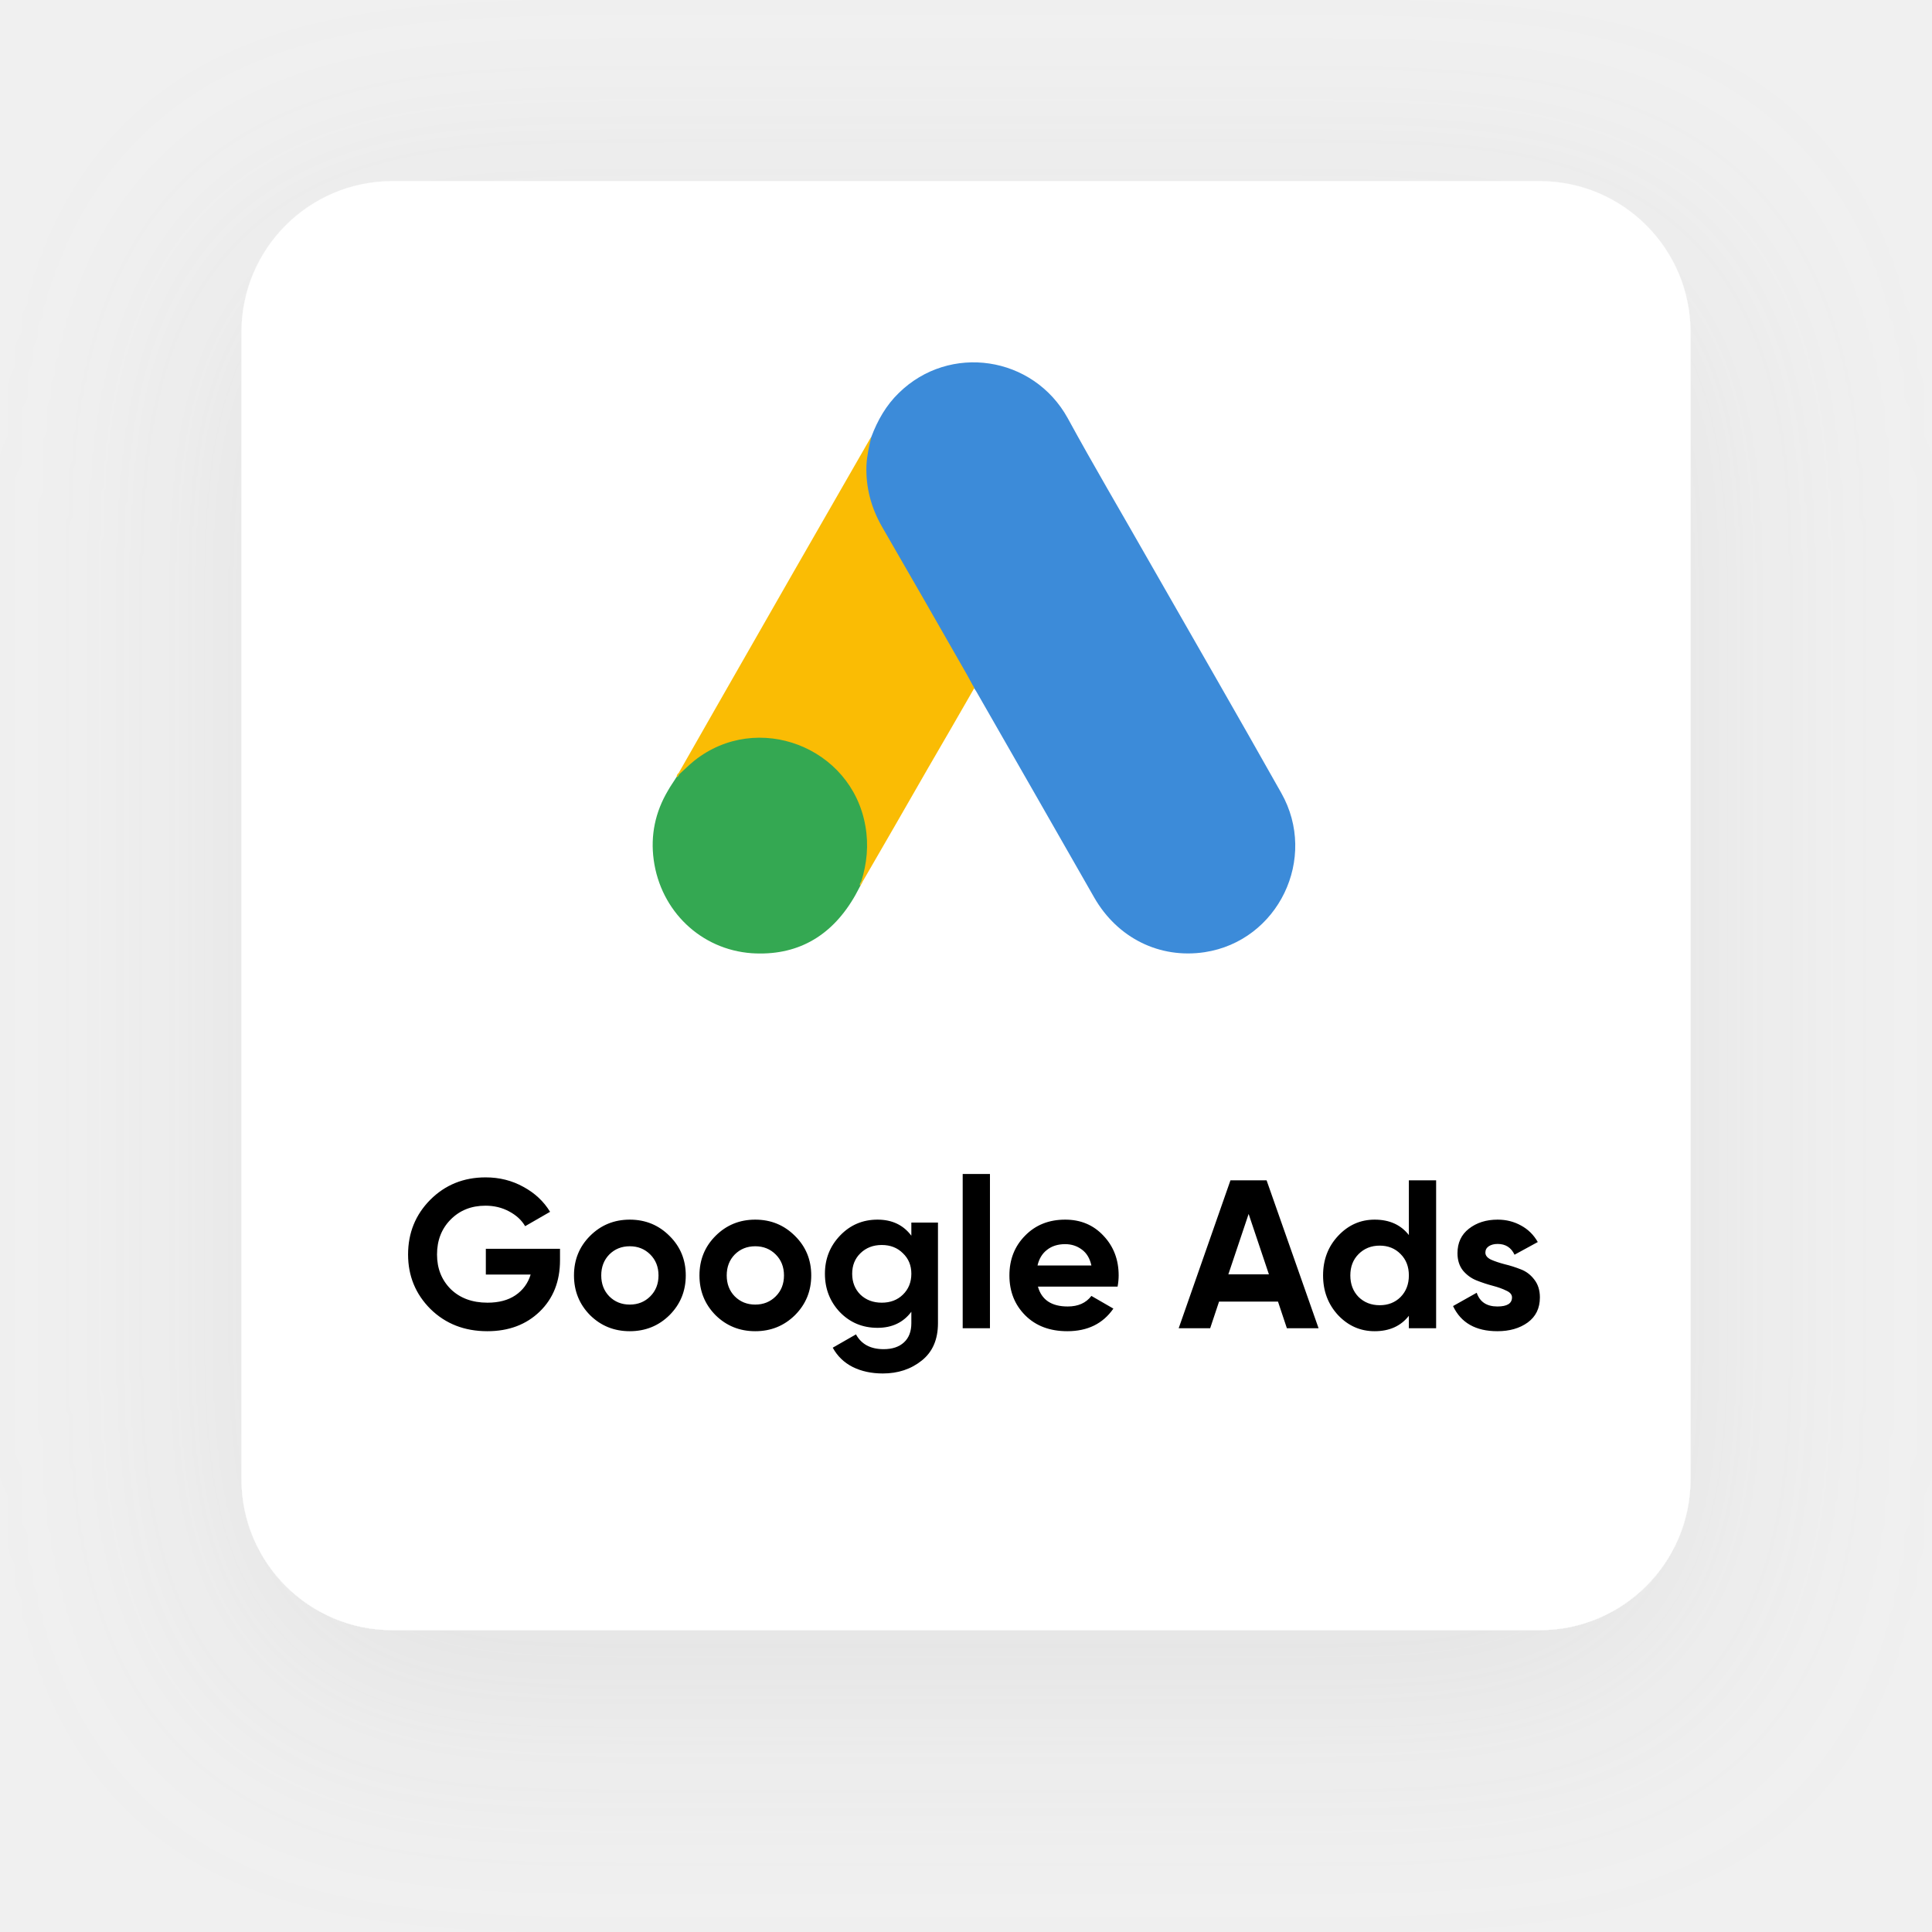
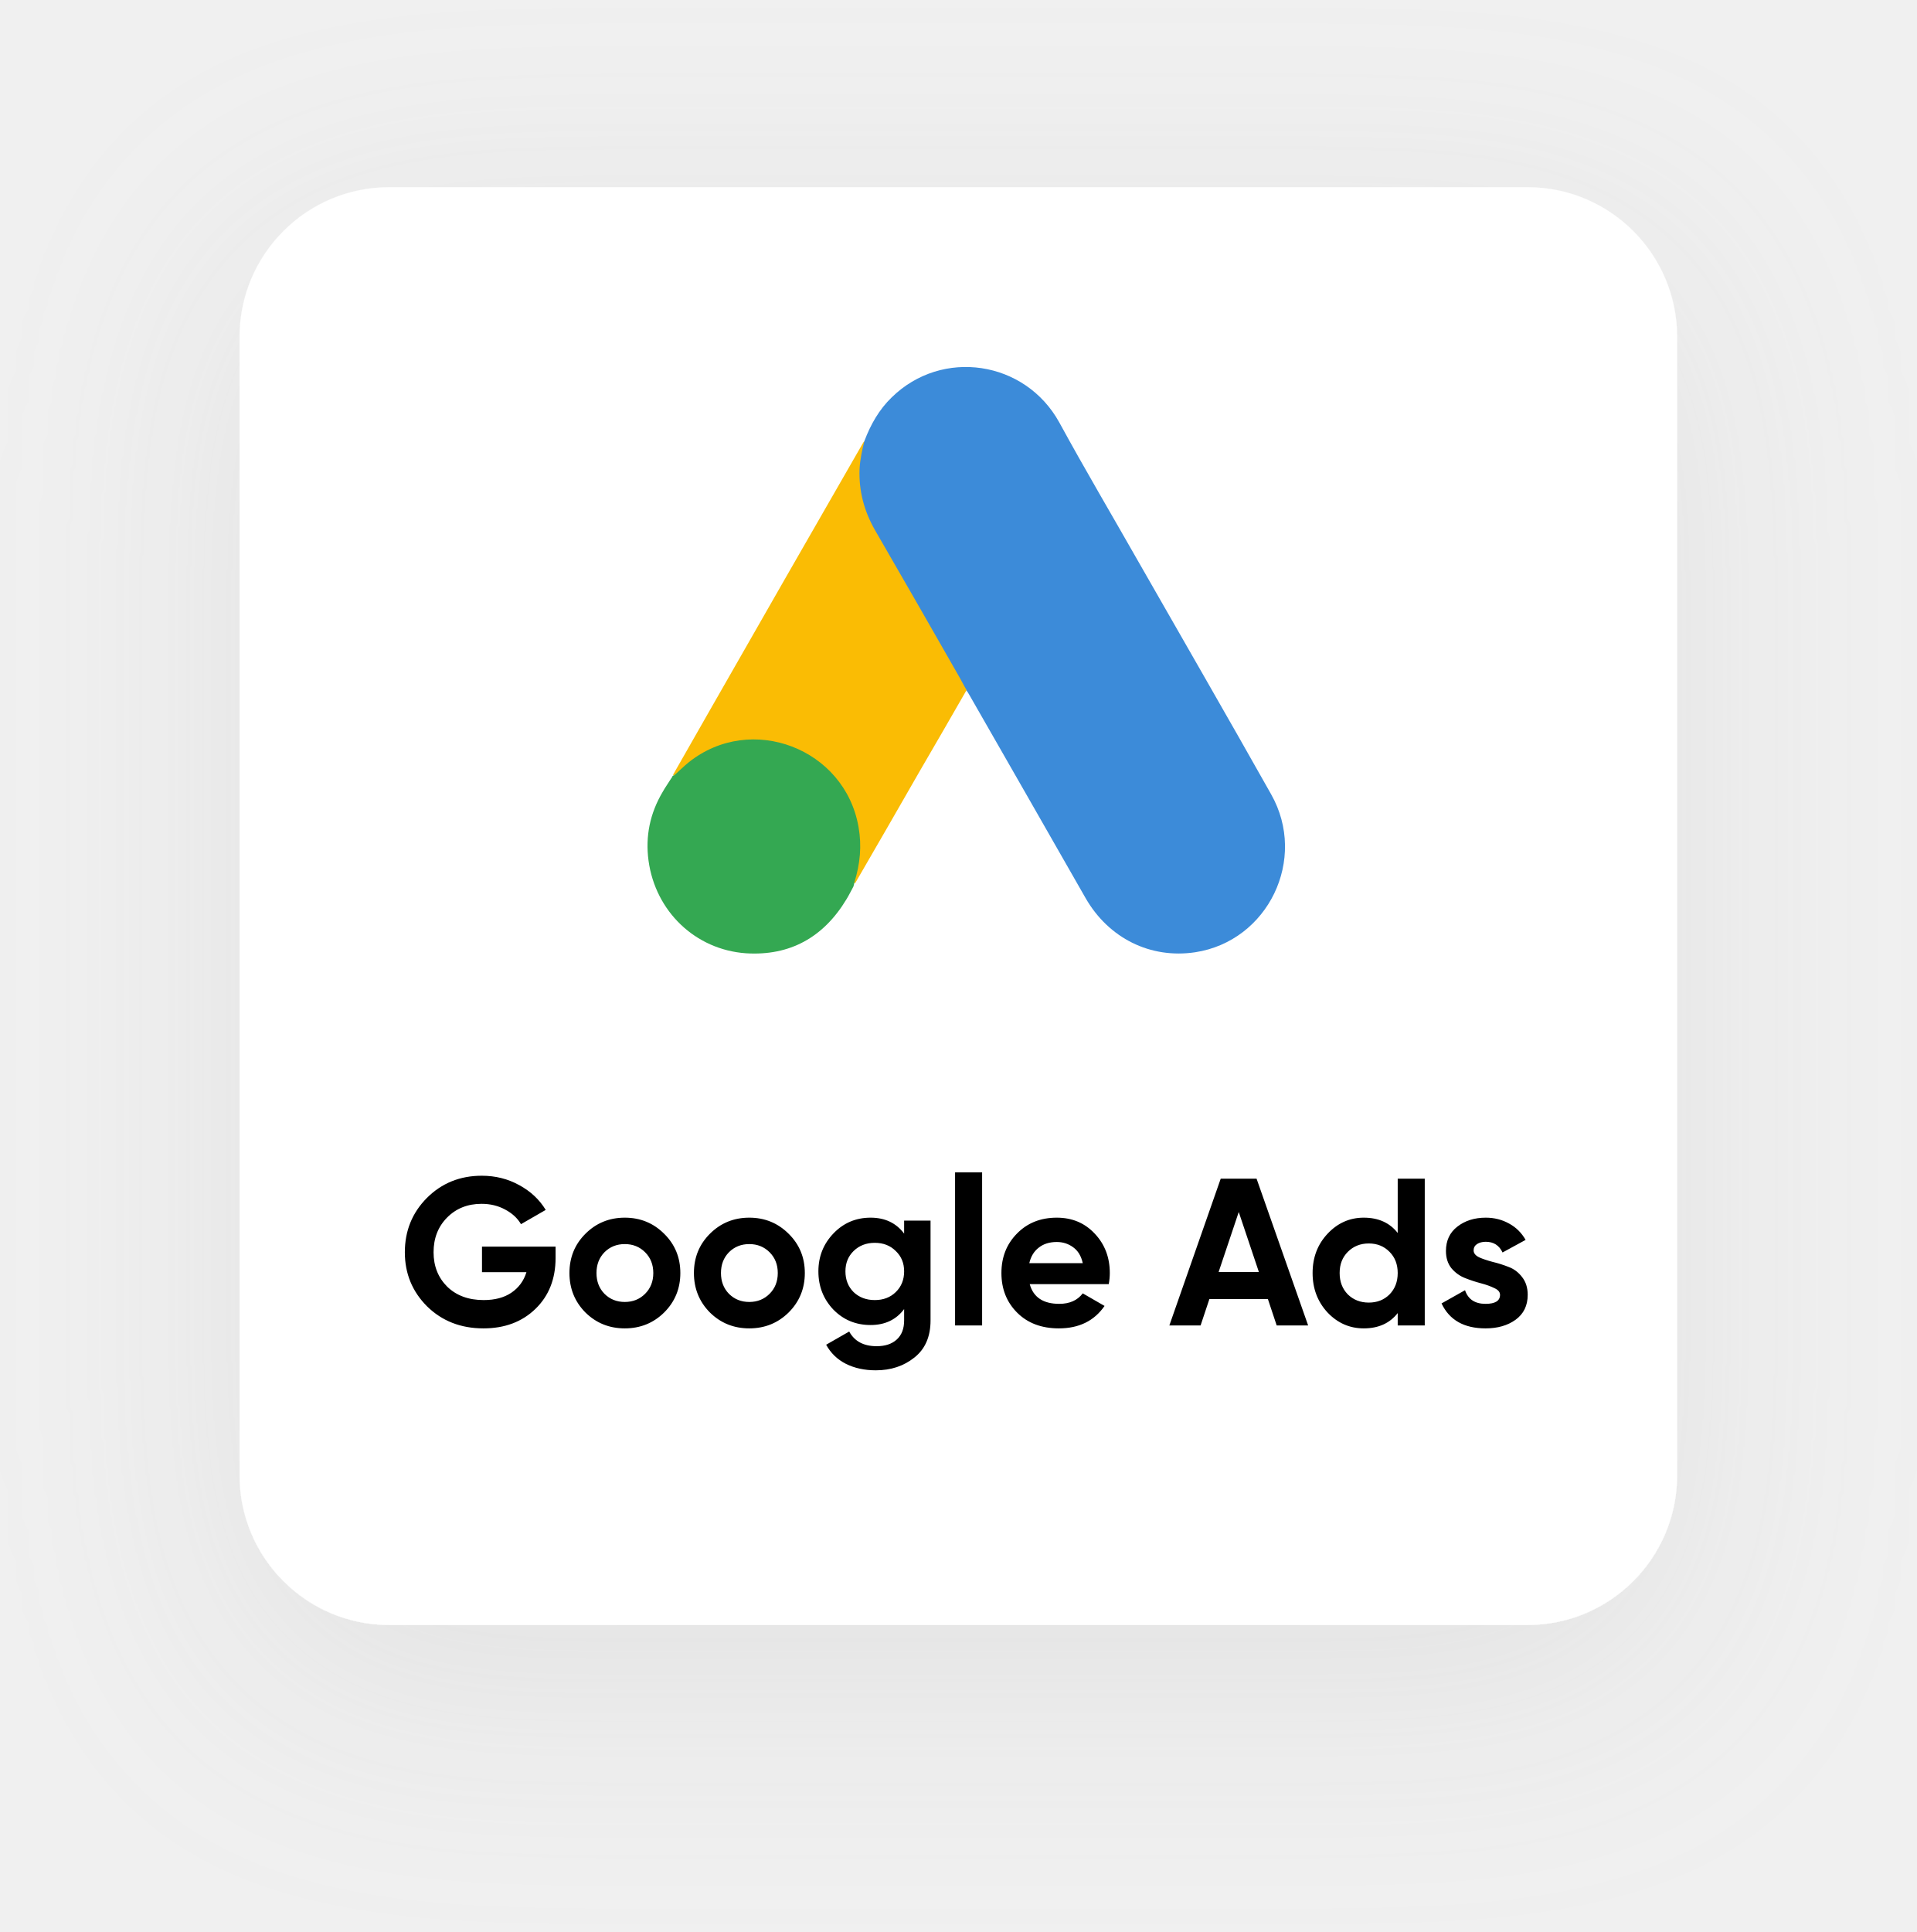
- <svg xmlns="http://www.w3.org/2000/svg" width="128" height="128" viewBox="0 0 128 128" fill="none">
-   <g filter="url(#filter0_d_461_969)">
-     <rect x="16" y="12" width="96" height="96" rx="10" fill="white" />
+ <svg xmlns="http://www.w3.org/2000/svg" width="128" height="129" viewBox="0 0 128 129" fill="none">
+   <g filter="url(#filter0_d_591_5641)">
+     <rect x="16" y="12.5" width="96" height="96" rx="10" fill="white" />
  </g>
-   <path d="M57.73 28.938C58.141 27.85 58.707 26.849 59.547 26.037C62.907 22.74 68.462 23.569 70.743 27.712C72.457 30.854 74.275 33.927 76.041 37.034C78.99 42.196 81.973 47.358 84.888 52.537C87.339 56.87 84.682 62.342 79.812 63.085C76.829 63.533 74.035 62.152 72.492 59.459C69.903 54.919 67.297 50.379 64.708 45.856C64.656 45.752 64.588 45.666 64.519 45.58C64.245 45.355 64.125 45.027 63.953 44.733C62.805 42.697 61.621 40.677 60.473 38.657C59.736 37.345 58.964 36.05 58.227 34.738C57.558 33.564 57.249 32.287 57.284 30.94C57.335 30.25 57.421 29.559 57.73 28.938Z" fill="#3C8BD9" />
-   <path d="M57.73 28.938C57.576 29.559 57.439 30.18 57.404 30.837C57.353 32.287 57.713 33.633 58.433 34.893C60.319 38.156 62.205 41.436 64.074 44.716C64.245 45.01 64.382 45.303 64.554 45.579C63.525 47.375 62.496 49.153 61.451 50.948C60.011 53.452 58.57 55.972 57.113 58.475C57.044 58.475 57.027 58.441 57.01 58.389C56.993 58.251 57.044 58.13 57.079 57.992C57.782 55.402 57.199 53.106 55.433 51.138C54.353 49.947 52.981 49.274 51.404 49.049C49.346 48.756 47.529 49.291 45.9 50.586C45.608 50.81 45.42 51.138 45.077 51.311C45.008 51.311 44.974 51.276 44.957 51.225C45.78 49.792 46.586 48.359 47.409 46.926C50.803 40.987 54.198 35.049 57.61 29.127C57.644 29.058 57.696 29.007 57.73 28.938Z" fill="#FABC04" />
-   <path d="M45.025 51.276C45.351 50.983 45.659 50.672 46.002 50.396C50.168 47.081 56.426 49.481 57.335 54.729C57.558 55.989 57.438 57.198 57.061 58.406C57.044 58.51 57.026 58.596 56.992 58.7C56.838 58.976 56.701 59.269 56.529 59.545C55.003 62.083 52.757 63.343 49.808 63.154C46.431 62.912 43.773 60.357 43.31 56.973C43.087 55.333 43.413 53.797 44.253 52.381C44.425 52.07 44.631 51.794 44.819 51.483C44.905 51.414 44.871 51.276 45.025 51.276Z" fill="#34A852" />
-   <path d="M45.023 51.276C44.955 51.345 44.955 51.466 44.835 51.483C44.818 51.362 44.886 51.293 44.955 51.207L45.023 51.276Z" fill="#FABC04" />
-   <path d="M56.993 58.7C56.925 58.579 56.993 58.493 57.062 58.406C57.079 58.423 57.113 58.458 57.13 58.475L56.993 58.7Z" fill="#E1C025" />
-   <path d="M37.102 82.736V83.492C37.102 84.892 36.654 86.026 35.758 86.894C34.862 87.762 33.705 88.196 32.286 88.196C30.774 88.196 29.519 87.706 28.52 86.726C27.531 85.737 27.036 84.533 27.036 83.114C27.036 81.686 27.526 80.477 28.506 79.488C29.496 78.499 30.718 78.004 32.174 78.004C33.089 78.004 33.924 78.214 34.68 78.634C35.436 79.045 36.024 79.595 36.444 80.286L34.792 81.238C34.559 80.837 34.204 80.51 33.728 80.258C33.262 80.006 32.739 79.88 32.16 79.88C31.227 79.88 30.457 80.188 29.85 80.804C29.253 81.411 28.954 82.181 28.954 83.114C28.954 84.038 29.258 84.803 29.864 85.41C30.48 86.007 31.292 86.306 32.3 86.306C33.047 86.306 33.663 86.143 34.148 85.816C34.643 85.48 34.979 85.023 35.156 84.444H32.188V82.736H37.102ZM44.356 87.132C43.638 87.841 42.76 88.196 41.724 88.196C40.688 88.196 39.811 87.841 39.092 87.132C38.383 86.413 38.028 85.536 38.028 84.5C38.028 83.464 38.383 82.591 39.092 81.882C39.811 81.163 40.688 80.804 41.724 80.804C42.76 80.804 43.638 81.163 44.356 81.882C45.075 82.591 45.434 83.464 45.434 84.5C45.434 85.536 45.075 86.413 44.356 87.132ZM40.366 85.886C40.73 86.25 41.183 86.432 41.724 86.432C42.266 86.432 42.718 86.25 43.082 85.886C43.446 85.522 43.628 85.06 43.628 84.5C43.628 83.94 43.446 83.478 43.082 83.114C42.718 82.75 42.266 82.568 41.724 82.568C41.183 82.568 40.73 82.75 40.366 83.114C40.012 83.478 39.834 83.94 39.834 84.5C39.834 85.06 40.012 85.522 40.366 85.886ZM52.669 87.132C51.95 87.841 51.073 88.196 50.037 88.196C49.001 88.196 48.124 87.841 47.405 87.132C46.696 86.413 46.341 85.536 46.341 84.5C46.341 83.464 46.696 82.591 47.405 81.882C48.124 81.163 49.001 80.804 50.037 80.804C51.073 80.804 51.95 81.163 52.669 81.882C53.388 82.591 53.747 83.464 53.747 84.5C53.747 85.536 53.388 86.413 52.669 87.132ZM48.679 85.886C49.043 86.25 49.496 86.432 50.037 86.432C50.578 86.432 51.031 86.25 51.395 85.886C51.759 85.522 51.941 85.06 51.941 84.5C51.941 83.94 51.759 83.478 51.395 83.114C51.031 82.75 50.578 82.568 50.037 82.568C49.496 82.568 49.043 82.75 48.679 83.114C48.324 83.478 48.147 83.94 48.147 84.5C48.147 85.06 48.324 85.522 48.679 85.886ZM60.379 81H62.143V87.664C62.143 88.747 61.784 89.573 61.065 90.142C60.356 90.711 59.497 90.996 58.489 90.996C57.733 90.996 57.066 90.851 56.487 90.562C55.918 90.273 55.479 89.848 55.171 89.288L56.711 88.406C57.066 89.059 57.677 89.386 58.545 89.386C59.115 89.386 59.563 89.237 59.889 88.938C60.216 88.639 60.379 88.215 60.379 87.664V86.908C59.847 87.617 59.101 87.972 58.139 87.972C57.15 87.972 56.319 87.627 55.647 86.936C54.985 86.236 54.653 85.387 54.653 84.388C54.653 83.399 54.989 82.554 55.661 81.854C56.333 81.154 57.159 80.804 58.139 80.804C59.101 80.804 59.847 81.159 60.379 81.868V81ZM57.005 85.774C57.379 86.129 57.85 86.306 58.419 86.306C58.989 86.306 59.455 86.129 59.819 85.774C60.193 85.41 60.379 84.948 60.379 84.388C60.379 83.837 60.193 83.385 59.819 83.03C59.455 82.666 58.989 82.484 58.419 82.484C57.85 82.484 57.379 82.666 57.005 83.03C56.641 83.385 56.459 83.837 56.459 84.388C56.459 84.948 56.641 85.41 57.005 85.774ZM63.781 88V77.78H65.587V88H63.781ZM68.766 85.242C69.009 86.119 69.667 86.558 70.74 86.558C71.431 86.558 71.953 86.325 72.308 85.858L73.764 86.698C73.073 87.697 72.056 88.196 70.712 88.196C69.555 88.196 68.626 87.846 67.926 87.146C67.226 86.446 66.876 85.564 66.876 84.5C66.876 83.445 67.221 82.568 67.912 81.868C68.603 81.159 69.489 80.804 70.572 80.804C71.599 80.804 72.443 81.159 73.106 81.868C73.778 82.577 74.114 83.455 74.114 84.5C74.114 84.733 74.091 84.981 74.044 85.242H68.766ZM68.738 83.842H72.308C72.205 83.366 71.991 83.011 71.664 82.778C71.347 82.545 70.983 82.428 70.572 82.428C70.087 82.428 69.685 82.554 69.368 82.806C69.051 83.049 68.841 83.394 68.738 83.842ZM85.259 88L84.671 86.236H80.765L80.177 88H78.091L81.521 78.2H83.915L87.359 88H85.259ZM81.381 84.43H84.069L82.725 80.426L81.381 84.43ZM93.341 78.2H95.147V88H93.341V87.174C92.809 87.855 92.053 88.196 91.073 88.196C90.13 88.196 89.323 87.841 88.651 87.132C87.988 86.413 87.657 85.536 87.657 84.5C87.657 83.464 87.988 82.591 88.651 81.882C89.323 81.163 90.13 80.804 91.073 80.804C92.053 80.804 92.809 81.145 93.341 81.826V78.2ZM90.009 85.928C90.382 86.292 90.849 86.474 91.409 86.474C91.969 86.474 92.431 86.292 92.795 85.928C93.159 85.555 93.341 85.079 93.341 84.5C93.341 83.921 93.159 83.45 92.795 83.086C92.431 82.713 91.969 82.526 91.409 82.526C90.849 82.526 90.382 82.713 90.009 83.086C89.645 83.45 89.463 83.921 89.463 84.5C89.463 85.079 89.645 85.555 90.009 85.928ZM98.41 82.988C98.41 83.175 98.531 83.329 98.774 83.45C99.026 83.562 99.329 83.665 99.684 83.758C100.039 83.842 100.393 83.954 100.748 84.094C101.103 84.225 101.401 84.449 101.644 84.766C101.896 85.083 102.022 85.48 102.022 85.956C102.022 86.675 101.751 87.23 101.21 87.622C100.678 88.005 100.011 88.196 99.208 88.196C97.771 88.196 96.791 87.641 96.268 86.53L97.836 85.648C98.041 86.255 98.499 86.558 99.208 86.558C99.852 86.558 100.174 86.357 100.174 85.956C100.174 85.769 100.048 85.62 99.796 85.508C99.553 85.387 99.255 85.279 98.9 85.186C98.545 85.093 98.191 84.976 97.836 84.836C97.481 84.696 97.178 84.477 96.926 84.178C96.683 83.87 96.562 83.487 96.562 83.03C96.562 82.339 96.814 81.798 97.318 81.406C97.831 81.005 98.466 80.804 99.222 80.804C99.791 80.804 100.309 80.935 100.776 81.196C101.243 81.448 101.611 81.812 101.882 82.288L100.342 83.128C100.118 82.652 99.745 82.414 99.222 82.414C98.989 82.414 98.793 82.465 98.634 82.568C98.485 82.671 98.41 82.811 98.41 82.988Z" fill="black" />
+   <path d="M57.73 29.436C58.141 28.348 58.707 27.347 59.547 26.535C62.907 23.238 68.462 24.067 70.743 28.21C72.457 31.352 74.275 34.425 76.041 37.532C78.99 42.694 81.973 47.856 84.888 53.035C87.339 57.368 84.682 62.84 79.812 63.583C76.829 64.031 74.035 62.65 72.492 59.957C69.903 55.417 67.297 50.877 64.708 46.354C64.656 46.25 64.588 46.164 64.519 46.078C64.245 45.853 64.125 45.525 63.953 45.232C62.805 43.194 61.621 41.175 60.473 39.155C59.736 37.843 58.964 36.548 58.227 35.236C57.558 34.062 57.249 32.785 57.284 31.438C57.335 30.748 57.421 30.057 57.73 29.436Z" fill="#3C8BD9" />
+   <path d="M57.726 29.434C57.572 30.055 57.435 30.677 57.401 31.333C57.349 32.783 57.709 34.129 58.429 35.389C60.315 38.652 62.201 41.932 64.07 45.212C64.241 45.506 64.379 45.799 64.55 46.075C63.521 47.871 62.493 49.649 61.447 51.444C60.007 53.948 58.566 56.468 57.109 58.971C57.04 58.971 57.023 58.937 57.006 58.885C56.989 58.747 57.04 58.626 57.075 58.488C57.778 55.898 57.195 53.602 55.429 51.634C54.349 50.443 52.977 49.77 51.4 49.545C49.342 49.252 47.525 49.787 45.896 51.082C45.605 51.306 45.416 51.634 45.073 51.807C45.005 51.807 44.97 51.773 44.953 51.721C45.776 50.288 46.582 48.855 47.405 47.422C50.8 41.483 54.194 35.545 57.606 29.623C57.641 29.554 57.692 29.503 57.726 29.434Z" fill="#FABC04" />
+   <path d="M45.025 51.772C45.351 51.479 45.659 51.168 46.002 50.892C50.168 47.577 56.426 49.977 57.335 55.225C57.558 56.485 57.438 57.694 57.061 58.902C57.044 59.006 57.026 59.092 56.992 59.196C56.838 59.472 56.701 59.765 56.529 60.042C55.003 62.579 52.757 63.84 49.808 63.65C46.431 63.408 43.773 60.853 43.31 57.469C43.087 55.829 43.413 54.293 44.253 52.877C44.425 52.566 44.631 52.29 44.819 51.98C44.905 51.91 44.871 51.772 45.025 51.772Z" fill="#34A852" />
+   <path d="M37.102 83.236V83.992C37.102 85.392 36.654 86.526 35.758 87.394C34.862 88.262 33.705 88.696 32.286 88.696C30.774 88.696 29.519 88.206 28.52 87.226C27.531 86.237 27.036 85.033 27.036 83.614C27.036 82.186 27.526 80.977 28.506 79.988C29.496 78.999 30.718 78.504 32.174 78.504C33.089 78.504 33.924 78.714 34.68 79.134C35.436 79.545 36.024 80.095 36.444 80.786L34.792 81.738C34.559 81.337 34.204 81.01 33.728 80.758C33.262 80.506 32.739 80.38 32.16 80.38C31.227 80.38 30.457 80.688 29.85 81.304C29.253 81.911 28.954 82.681 28.954 83.614C28.954 84.538 29.258 85.303 29.864 85.91C30.48 86.507 31.292 86.806 32.3 86.806C33.047 86.806 33.663 86.643 34.148 86.316C34.643 85.98 34.979 85.523 35.156 84.944H32.188V83.236H37.102ZM44.356 87.632C43.638 88.341 42.76 88.696 41.724 88.696C40.688 88.696 39.811 88.341 39.092 87.632C38.383 86.913 38.028 86.036 38.028 85C38.028 83.964 38.383 83.091 39.092 82.382C39.811 81.663 40.688 81.304 41.724 81.304C42.76 81.304 43.638 81.663 44.356 82.382C45.075 83.091 45.434 83.964 45.434 85C45.434 86.036 45.075 86.913 44.356 87.632ZM40.366 86.386C40.73 86.75 41.183 86.932 41.724 86.932C42.266 86.932 42.718 86.75 43.082 86.386C43.446 86.022 43.628 85.56 43.628 85C43.628 84.44 43.446 83.978 43.082 83.614C42.718 83.25 42.266 83.068 41.724 83.068C41.183 83.068 40.73 83.25 40.366 83.614C40.012 83.978 39.834 84.44 39.834 85C39.834 85.56 40.012 86.022 40.366 86.386ZM52.669 87.632C51.95 88.341 51.073 88.696 50.037 88.696C49.001 88.696 48.124 88.341 47.405 87.632C46.696 86.913 46.341 86.036 46.341 85C46.341 83.964 46.696 83.091 47.405 82.382C48.124 81.663 49.001 81.304 50.037 81.304C51.073 81.304 51.95 81.663 52.669 82.382C53.388 83.091 53.747 83.964 53.747 85C53.747 86.036 53.388 86.913 52.669 87.632ZM48.679 86.386C49.043 86.75 49.496 86.932 50.037 86.932C50.578 86.932 51.031 86.75 51.395 86.386C51.759 86.022 51.941 85.56 51.941 85C51.941 84.44 51.759 83.978 51.395 83.614C51.031 83.25 50.578 83.068 50.037 83.068C49.496 83.068 49.043 83.25 48.679 83.614C48.324 83.978 48.147 84.44 48.147 85C48.147 85.56 48.324 86.022 48.679 86.386ZM60.379 81.5H62.143V88.164C62.143 89.247 61.784 90.073 61.065 90.642C60.356 91.211 59.497 91.496 58.489 91.496C57.733 91.496 57.066 91.351 56.487 91.062C55.918 90.773 55.479 90.348 55.171 89.788L56.711 88.906C57.066 89.559 57.677 89.886 58.545 89.886C59.115 89.886 59.563 89.737 59.889 89.438C60.216 89.139 60.379 88.715 60.379 88.164V87.408C59.847 88.117 59.101 88.472 58.139 88.472C57.15 88.472 56.319 88.127 55.647 87.436C54.985 86.736 54.653 85.887 54.653 84.888C54.653 83.899 54.989 83.054 55.661 82.354C56.333 81.654 57.159 81.304 58.139 81.304C59.101 81.304 59.847 81.659 60.379 82.368V81.5ZM57.005 86.274C57.379 86.629 57.85 86.806 58.419 86.806C58.989 86.806 59.455 86.629 59.819 86.274C60.193 85.91 60.379 85.448 60.379 84.888C60.379 84.337 60.193 83.885 59.819 83.53C59.455 83.166 58.989 82.984 58.419 82.984C57.85 82.984 57.379 83.166 57.005 83.53C56.641 83.885 56.459 84.337 56.459 84.888C56.459 85.448 56.641 85.91 57.005 86.274ZM63.781 88.5V78.28H65.587V88.5H63.781ZM68.766 85.742C69.009 86.619 69.667 87.058 70.74 87.058C71.431 87.058 71.953 86.825 72.308 86.358L73.764 87.198C73.073 88.197 72.056 88.696 70.712 88.696C69.555 88.696 68.626 88.346 67.926 87.646C67.226 86.946 66.876 86.064 66.876 85C66.876 83.945 67.221 83.068 67.912 82.368C68.603 81.659 69.489 81.304 70.572 81.304C71.599 81.304 72.443 81.659 73.106 82.368C73.778 83.077 74.114 83.955 74.114 85C74.114 85.233 74.091 85.481 74.044 85.742H68.766ZM68.738 84.342H72.308C72.205 83.866 71.991 83.511 71.664 83.278C71.347 83.045 70.983 82.928 70.572 82.928C70.087 82.928 69.685 83.054 69.368 83.306C69.051 83.549 68.841 83.894 68.738 84.342ZM85.259 88.5L84.671 86.736H80.765L80.177 88.5H78.091L81.521 78.7H83.915L87.359 88.5H85.259ZM81.381 84.93H84.069L82.725 80.926L81.381 84.93ZM93.341 78.7H95.147V88.5H93.341V87.674C92.809 88.355 92.053 88.696 91.073 88.696C90.13 88.696 89.323 88.341 88.651 87.632C87.988 86.913 87.657 86.036 87.657 85C87.657 83.964 87.988 83.091 88.651 82.382C89.323 81.663 90.13 81.304 91.073 81.304C92.053 81.304 92.809 81.645 93.341 82.326V78.7ZM90.009 86.428C90.382 86.792 90.849 86.974 91.409 86.974C91.969 86.974 92.431 86.792 92.795 86.428C93.159 86.055 93.341 85.579 93.341 85C93.341 84.421 93.159 83.95 92.795 83.586C92.431 83.213 91.969 83.026 91.409 83.026C90.849 83.026 90.382 83.213 90.009 83.586C89.645 83.95 89.463 84.421 89.463 85C89.463 85.579 89.645 86.055 90.009 86.428ZM98.41 83.488C98.41 83.675 98.531 83.829 98.774 83.95C99.026 84.062 99.329 84.165 99.684 84.258C100.039 84.342 100.393 84.454 100.748 84.594C101.103 84.725 101.401 84.949 101.644 85.266C101.896 85.583 102.022 85.98 102.022 86.456C102.022 87.175 101.751 87.73 101.21 88.122C100.678 88.505 100.011 88.696 99.208 88.696C97.771 88.696 96.791 88.141 96.268 87.03L97.836 86.148C98.041 86.755 98.499 87.058 99.208 87.058C99.852 87.058 100.174 86.857 100.174 86.456C100.174 86.269 100.048 86.12 99.796 86.008C99.553 85.887 99.255 85.779 98.9 85.686C98.545 85.593 98.191 85.476 97.836 85.336C97.481 85.196 97.178 84.977 96.926 84.678C96.683 84.37 96.562 83.987 96.562 83.53C96.562 82.839 96.814 82.298 97.318 81.906C97.831 81.505 98.466 81.304 99.222 81.304C99.791 81.304 100.309 81.435 100.776 81.696C101.243 81.948 101.611 82.312 101.882 82.788L100.342 83.628C100.118 83.152 99.745 82.914 99.222 82.914C98.989 82.914 98.793 82.965 98.634 83.068C98.485 83.171 98.41 83.311 98.41 83.488Z" fill="black" />
  <defs>
-     <filter id="filter0_d_461_969" x="0" y="0" width="128" height="128" filterUnits="userSpaceOnUse" color-interpolation-filters="sRGB">
+     <filter id="filter0_d_591_5641" x="0" y="0.5" width="128" height="128" filterUnits="userSpaceOnUse" color-interpolation-filters="sRGB">
      <feFlood flood-opacity="0" result="BackgroundImageFix" />
      <feColorMatrix in="SourceAlpha" type="matrix" values="0 0 0 0 0 0 0 0 0 0 0 0 0 0 0 0 0 0 127 0" result="hardAlpha" />
      <feOffset dy="4" />
      <feGaussianBlur stdDeviation="8" />
      <feComposite in2="hardAlpha" operator="out" />
      <feColorMatrix type="matrix" values="0 0 0 0 0.579 0 0 0 0 0.579 0 0 0 0 0.579 0 0 0 0.15 0" />
-       <feBlend mode="normal" in2="BackgroundImageFix" result="effect1_dropShadow_461_969" />
-       <feBlend mode="normal" in="SourceGraphic" in2="effect1_dropShadow_461_969" result="shape" />
+       <feBlend mode="normal" in2="BackgroundImageFix" result="effect1_dropShadow_591_5641" />
+       <feBlend mode="normal" in="SourceGraphic" in2="effect1_dropShadow_591_5641" result="shape" />
    </filter>
  </defs>
</svg>
